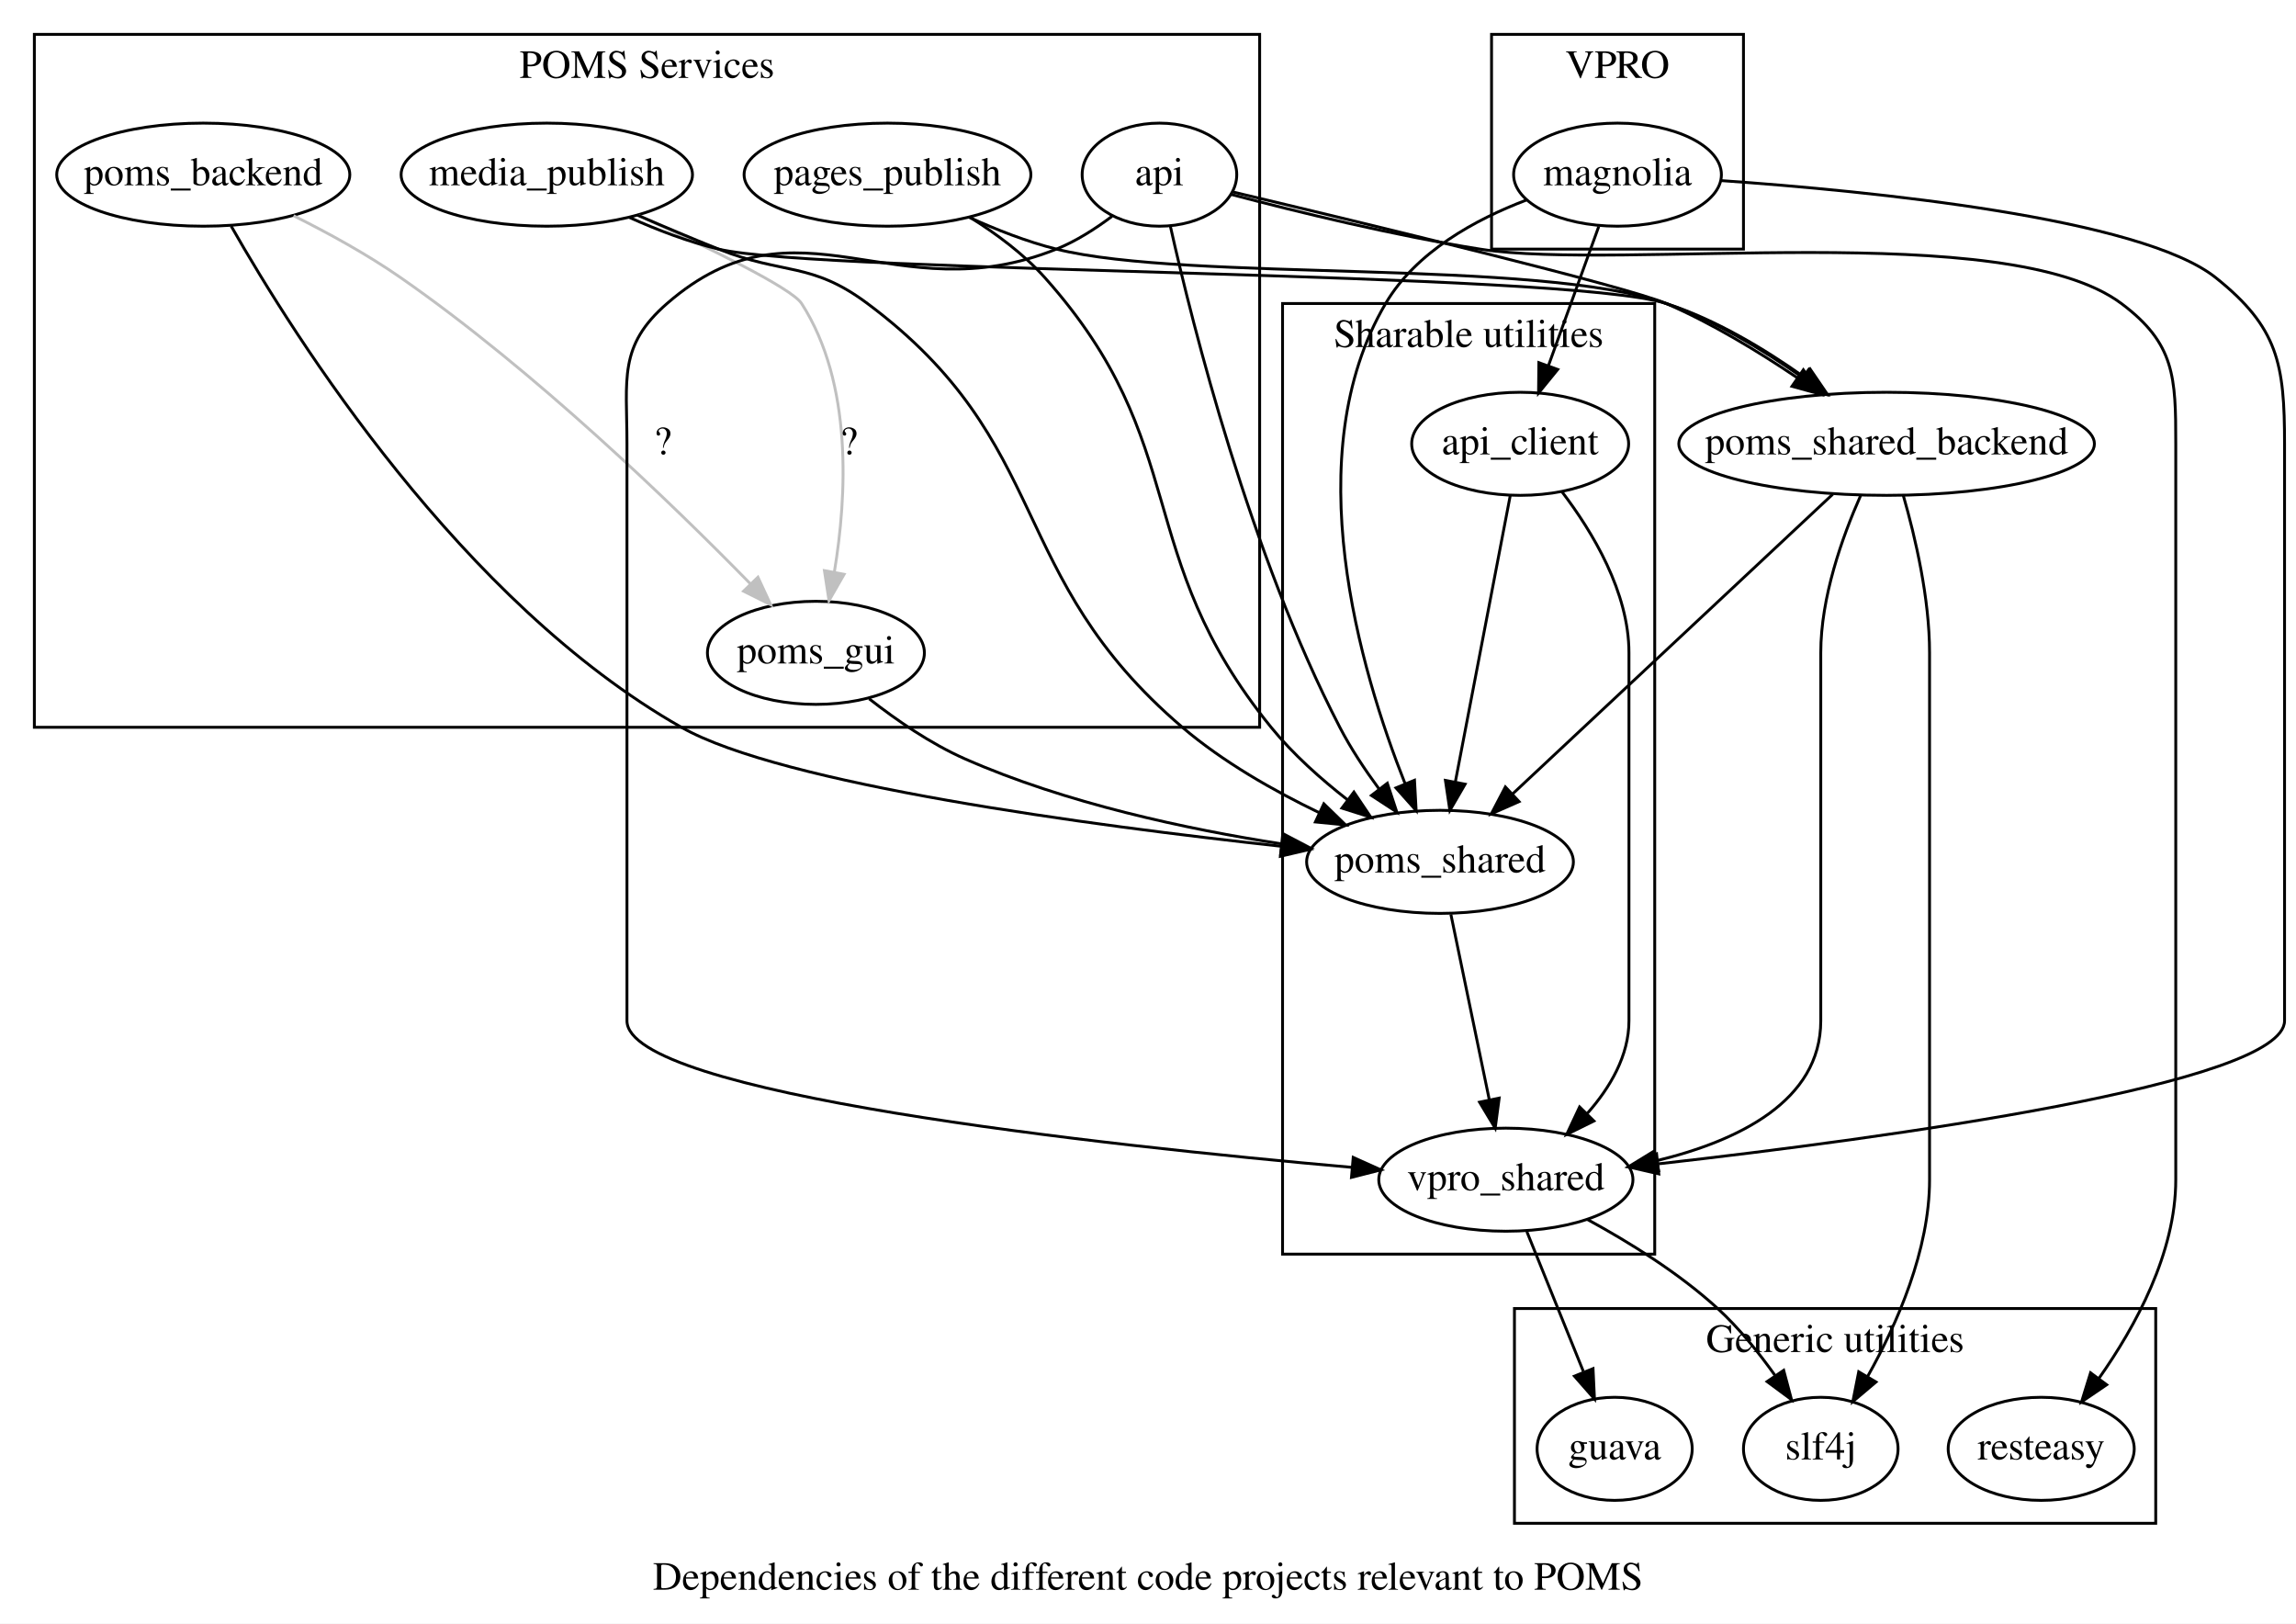
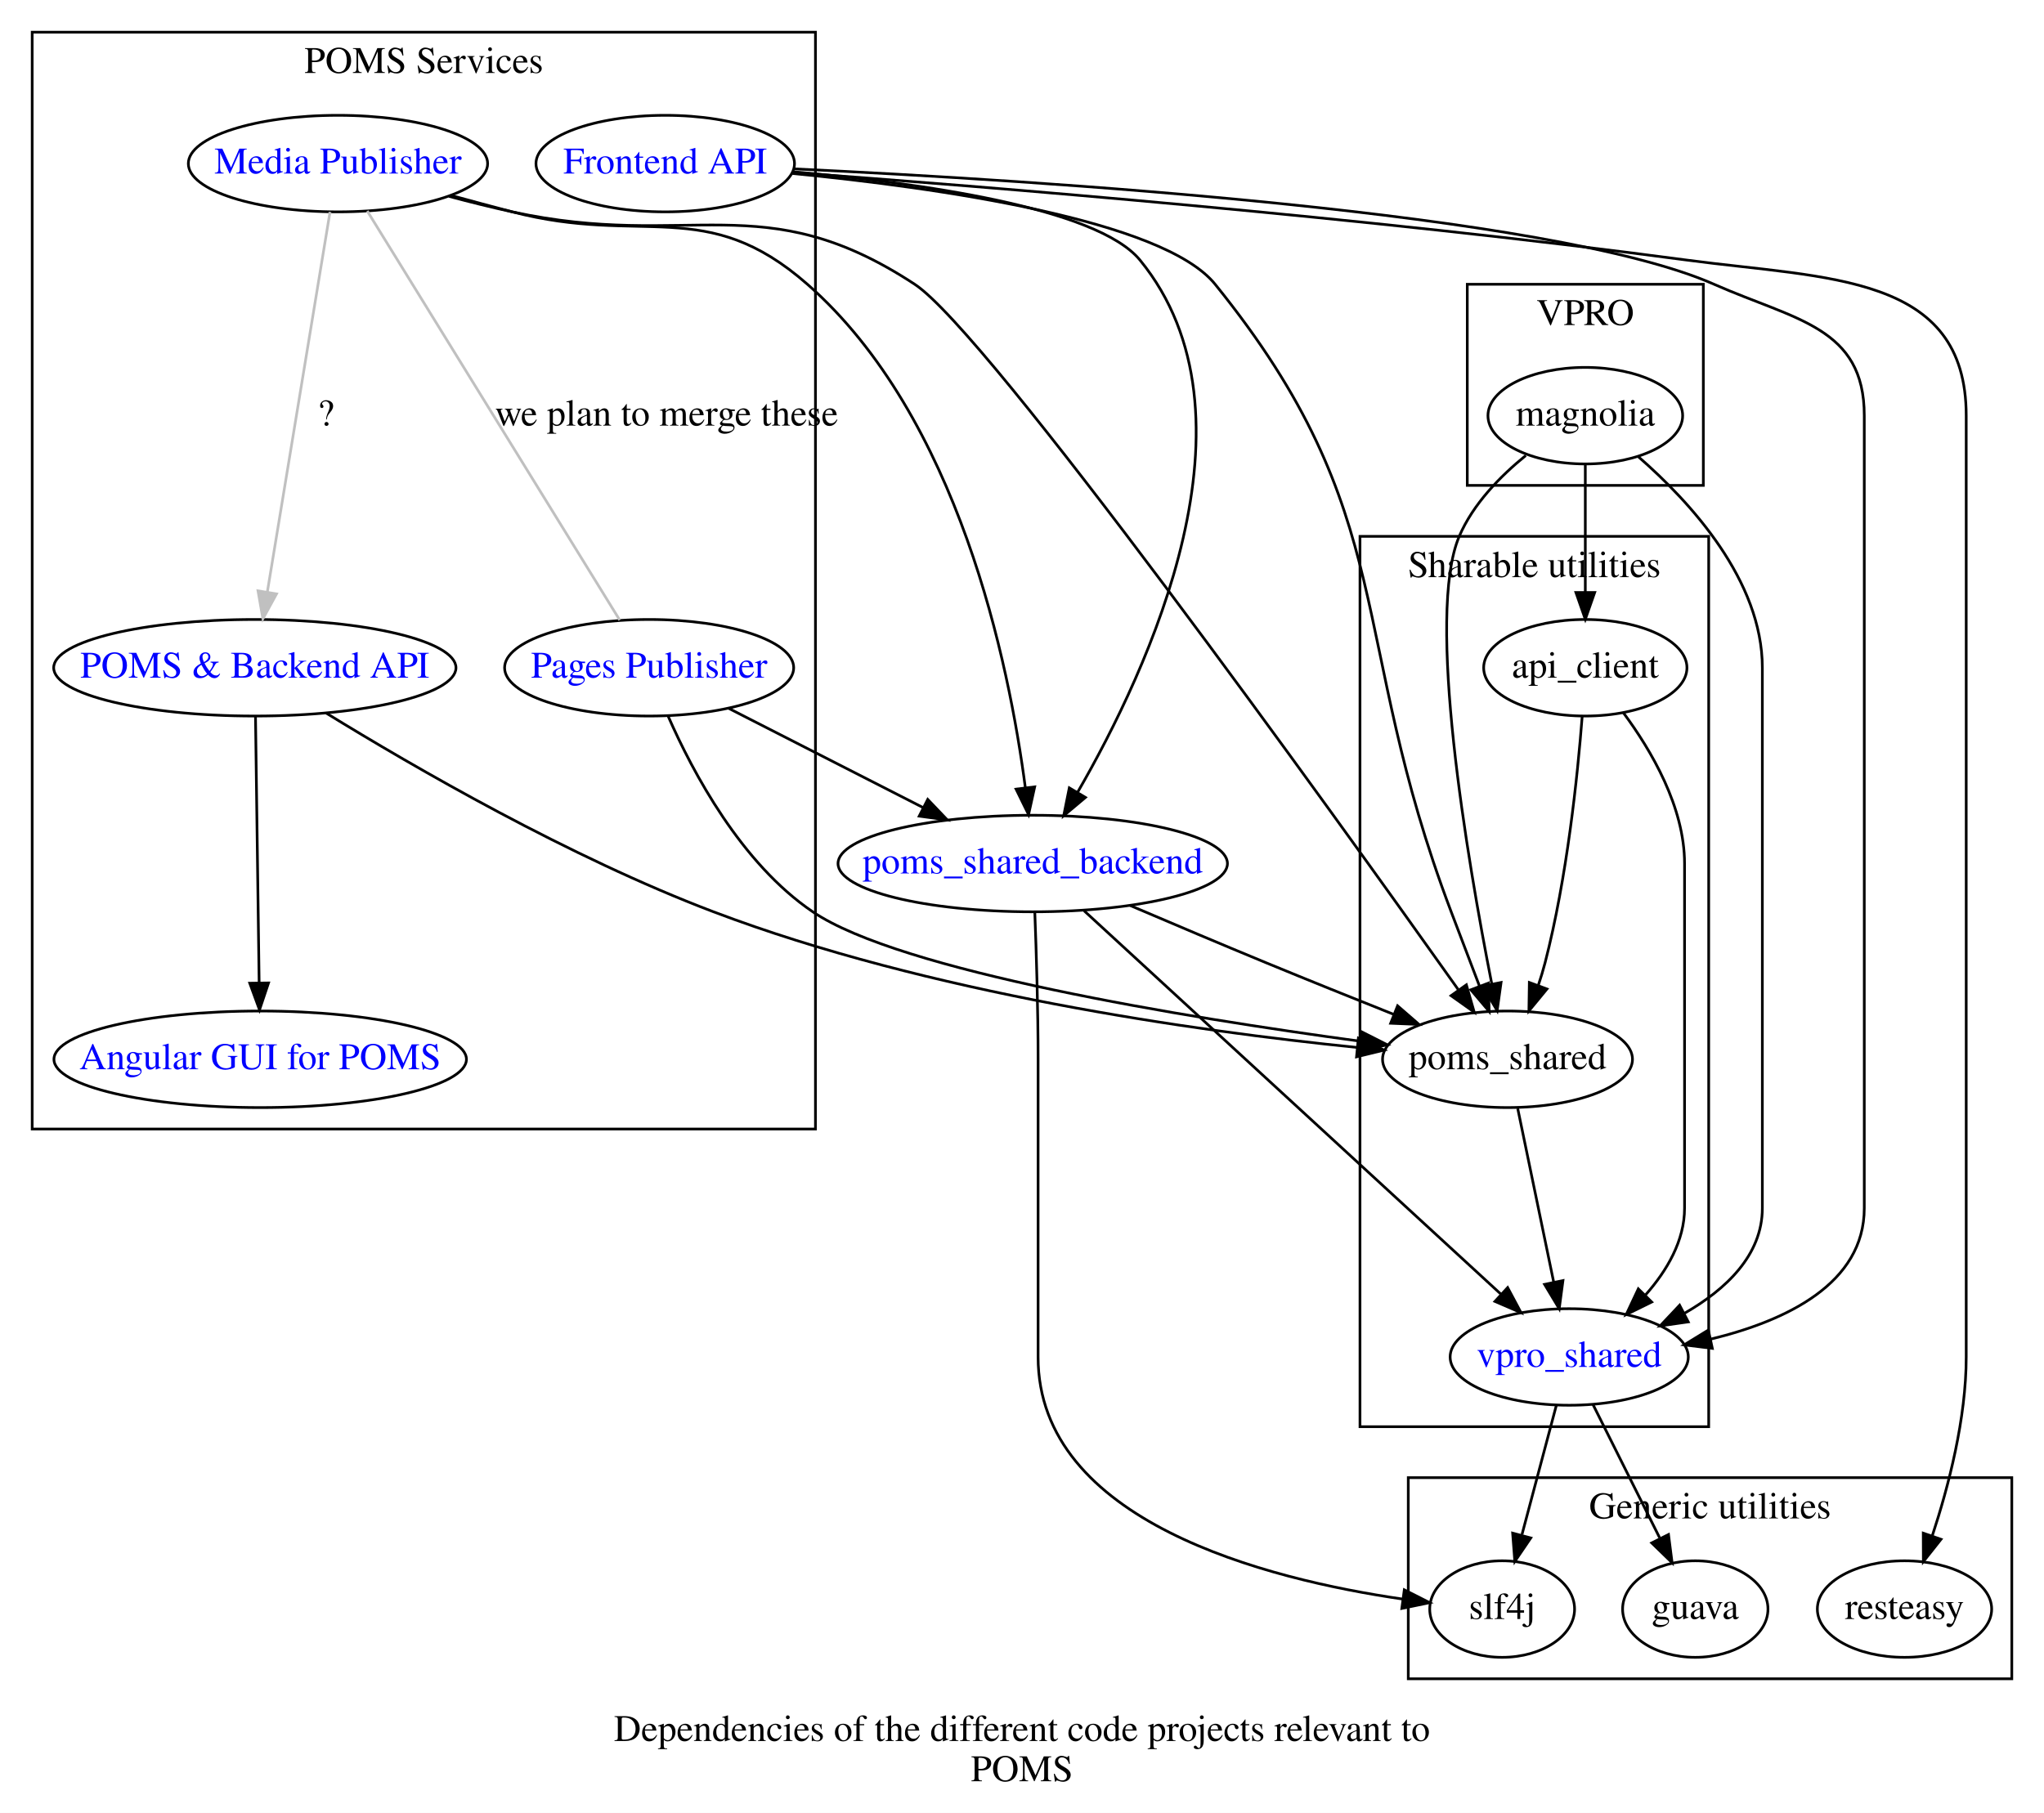
- <svg xmlns="http://www.w3.org/2000/svg" xmlns:xlink="http://www.w3.org/1999/xlink" width="802pt" height="567pt" viewBox="0.00 0.00 802.00 567.00">
-   <g id="graph0" class="graph" transform="scale(1 1) rotate(0) translate(4 563)">
-     <polygon fill="#ffffff" stroke="transparent" points="-4,4 -4,-563 798,-563 798,4 -4,4" />
-     <text text-anchor="middle" x="397" y="-7.8" font-family="Times,serif" font-size="14.00" fill="#000000">Dependencies of the different code projects relevant to POMS</text>
+ <svg xmlns="http://www.w3.org/2000/svg" xmlns:xlink="http://www.w3.org/1999/xlink" width="762pt" height="676pt" viewBox="0.00 0.00 762.00 676.00">
+   <g id="graph0" class="graph" transform="scale(1 1) rotate(0) translate(4 672)">
+     <polygon fill="#ffffff" stroke="transparent" points="-4,4 -4,-672 758,-672 758,4 -4,4" />
+     <text text-anchor="middle" x="377" y="-22.8" font-family="Times,serif" font-size="14.00" fill="#000000">Dependencies of the different code projects relevant to</text>
+     <text text-anchor="middle" x="377" y="-7.8" font-family="Times,serif" font-size="14.00" fill="#000000">    POMS</text>
    <g id="clust1" class="cluster">
-       <polygon fill="none" stroke="#000000" points="525,-31 525,-106 749,-106 749,-31 525,-31" />
-       <text text-anchor="middle" x="637" y="-90.8" font-family="Times,serif" font-size="14.00" fill="#000000">Generic utilities</text>
+       <polygon fill="none" stroke="#000000" points="521,-46 521,-121 746,-121 746,-46 521,-46" />
+       <text text-anchor="middle" x="633.5" y="-105.8" font-family="Times,serif" font-size="14.00" fill="#000000">Generic utilities</text>
    </g>
    <g id="clust2" class="cluster">
-       <polygon fill="none" stroke="#000000" points="517,-476 517,-551 605,-551 605,-476 517,-476" />
-       <text text-anchor="middle" x="561" y="-535.8" font-family="Times,serif" font-size="14.00" fill="#000000">VPRO</text>
+       <polygon fill="none" stroke="#000000" points="543,-491 543,-566 631,-566 631,-491 543,-491" />
+       <text text-anchor="middle" x="587" y="-550.8" font-family="Times,serif" font-size="14.00" fill="#000000">VPRO</text>
    </g>
    <g id="clust3" class="cluster">
-       <polygon fill="none" stroke="#000000" points="8,-309 8,-551 436,-551 436,-309 8,-309" />
-       <text text-anchor="middle" x="222" y="-535.8" font-family="Times,serif" font-size="14.00" fill="#000000">POMS Services</text>
+       <polygon fill="none" stroke="#000000" points="8,-251 8,-660 300,-660 300,-251 8,-251" />
+       <text text-anchor="middle" x="154" y="-644.8" font-family="Times,serif" font-size="14.00" fill="#000000">POMS Services</text>
    </g>
    <g id="clust4" class="cluster">
-       <polygon fill="none" stroke="#000000" points="444,-125 444,-457 574,-457 574,-125 444,-125" />
-       <text text-anchor="middle" x="509" y="-441.8" font-family="Times,serif" font-size="14.00" fill="#000000">Sharable utilities</text>
+       <polygon fill="none" stroke="#000000" points="503,-140 503,-472 633,-472 633,-140 503,-140" />
+       <text text-anchor="middle" x="568" y="-456.8" font-family="Times,serif" font-size="14.00" fill="#000000">Sharable utilities</text>
    </g>
    <g id="node1" class="node">
      <g id="a_node1">
        <a xlink:href="https://github.com/vpro/vpro-shared" xlink:title="vpro_shared">
-           <ellipse fill="none" stroke="#000000" cx="522" cy="-151" rx="44.393" ry="18" />
-           <text text-anchor="middle" x="522" y="-147.3" font-family="Times,serif" font-size="14.00" fill="#000000">vpro_shared</text>
+           <ellipse fill="none" stroke="#000000" cx="581" cy="-166" rx="44.393" ry="18" />
+           <text text-anchor="middle" x="581" y="-162.3" font-family="Times,serif" font-size="14.00" fill="#0000ff">vpro_shared</text>
        </a>
      </g>
    </g>
-     <g id="node2" class="node">
-       <ellipse fill="none" stroke="#000000" cx="632" cy="-57" rx="27" ry="18" />
-       <text text-anchor="middle" x="632" y="-53.3" font-family="Times,serif" font-size="14.00" fill="#000000">slf4j</text>
+     <g id="node8" class="node">
+       <ellipse fill="none" stroke="#000000" cx="556" cy="-72" rx="27" ry="18" />
+       <text text-anchor="middle" x="556" y="-68.3" font-family="Times,serif" font-size="14.00" fill="#000000">slf4j</text>
    </g>
    <g id="edge1" class="edge">
-       <path fill="none" stroke="#000000" d="M550.483,-137.106C565.035,-129.194 582.475,-118.393 596,-106 603.43,-99.192 610.325,-90.647 616.051,-82.607" />
-       <polygon fill="#000000" stroke="#000000" points="619.047,-84.426 621.775,-74.188 613.258,-80.49 619.047,-84.426" />
+       <path fill="none" stroke="#000000" d="M576.18,-147.876C572.56,-134.265 567.537,-115.379 563.408,-99.854" />
+       <polygon fill="#000000" stroke="#000000" points="566.673,-98.514 560.721,-89.75 559.909,-100.313 566.673,-98.514" />
+     </g>
+     <g id="node9" class="node">
+       <ellipse fill="none" stroke="#000000" cx="628" cy="-72" rx="27.097" ry="18" />
+       <text text-anchor="middle" x="628" y="-68.3" font-family="Times,serif" font-size="14.00" fill="#000000">guava</text>
+     </g>
+     <g id="edge2" class="edge">
+       <path fill="none" stroke="#000000" d="M589.84,-148.319C596.843,-134.314 606.737,-114.526 614.696,-98.608" />
+       <polygon fill="#000000" stroke="#000000" points="618.016,-99.793 619.358,-89.284 611.755,-96.663 618.016,-99.793" />
+     </g>
+     <g id="node2" class="node">
+       <g id="a_node2">
+         <a xlink:href="https://subversion.vpro.nl/viewvc/nl/vpro/media" xlink:title="POMS &amp; Backend API">
+           <ellipse fill="none" stroke="#000000" cx="91" cy="-423" rx="74.987" ry="18" />
+           <text text-anchor="middle" x="91" y="-419.3" font-family="Times,serif" font-size="14.00" fill="#0000ff">POMS &amp; Backend API</text>
+         </a>
+       </g>
    </g>
    <g id="node3" class="node">
-       <ellipse fill="none" stroke="#000000" cx="560" cy="-57" rx="27.097" ry="18" />
-       <text text-anchor="middle" x="560" y="-53.3" font-family="Times,serif" font-size="14.00" fill="#000000">guava</text>
+       <g id="a_node3">
+         <a xlink:href="https://subversion.vpro.nl/viewvc/nl/vpro/media-gui" xlink:title="Angular GUI for POMS">
+           <ellipse fill="none" stroke="#000000" cx="93" cy="-277" rx="76.887" ry="18" />
+           <text text-anchor="middle" x="93" y="-273.3" font-family="Times,serif" font-size="14.00" fill="#0000ff">Angular GUI for POMS</text>
+         </a>
+       </g>
    </g>
-     <g id="edge2" class="edge">
-       <path fill="none" stroke="#000000" d="M529.327,-132.876C534.917,-119.046 542.709,-99.771 549.041,-84.11" />
-       <polygon fill="#000000" stroke="#000000" points="552.45,-85.016 552.953,-74.433 545.96,-82.392 552.45,-85.016" />
+     <g id="edge23" class="edge">
+       <path fill="none" stroke="#000000" d="M91.249,-404.804C91.591,-379.887 92.207,-334.894 92.61,-305.488" />
+       <polygon fill="#000000" stroke="#000000" points="96.11,-305.472 92.748,-295.425 89.111,-305.376 96.11,-305.472" />
+     </g>
+     <g id="node13" class="node">
+       <ellipse fill="none" stroke="#000000" cx="558" cy="-277" rx="46.593" ry="18" />
+       <text text-anchor="middle" x="558" y="-273.3" font-family="Times,serif" font-size="14.00" fill="#000000">poms_shared</text>
+     </g>
+     <g id="edge22" class="edge">
+       <path fill="none" stroke="#000000" d="M117.541,-406.133C150.338,-385.949 208.389,-352.335 262,-332 342.154,-301.598 441.099,-287.576 501.858,-281.424" />
+       <polygon fill="#000000" stroke="#000000" points="502.395,-284.889 512.008,-280.434 501.716,-277.922 502.395,-284.889" />
    </g>
    <g id="node4" class="node">
-       <ellipse fill="none" stroke="#000000" cx="709" cy="-57" rx="32.494" ry="18" />
-       <text text-anchor="middle" x="709" y="-53.3" font-family="Times,serif" font-size="14.00" fill="#000000">resteasy</text>
+       <g id="a_node4">
+         <a xlink:href="https://subversion.vpro.nl/viewvc/nl/publiekeomroep/poms-shared-backend/" xlink:title="poms_shared_backend">
+           <ellipse fill="none" stroke="#000000" cx="381" cy="-350" rx="72.588" ry="18" />
+           <text text-anchor="middle" x="381" y="-346.3" font-family="Times,serif" font-size="14.00" fill="#0000ff">poms_shared_backend</text>
+         </a>
+       </g>
+     </g>
+     <g id="edge4" class="edge">
+       <path fill="none" stroke="#000000" d="M400.177,-332.357C436.382,-299.048 514.807,-226.898 555.439,-189.516" />
+       <polygon fill="#000000" stroke="#000000" points="558.048,-191.871 563.038,-182.525 553.309,-186.72 558.048,-191.871" />
+     </g>
+     <g id="edge6" class="edge">
+       <path fill="none" stroke="#000000" d="M381.779,-331.704C382.341,-316.941 383,-295.637 383,-277 383,-277 383,-277 383,-166 383,-104.601 468.173,-83.085 518.993,-75.713" />
+       <polygon fill="#000000" stroke="#000000" points="519.519,-79.174 528.969,-74.382 518.594,-72.235 519.519,-79.174" />
+     </g>
+     <g id="edge5" class="edge">
+       <path fill="none" stroke="#000000" d="M417.33,-334.343C432.9,-327.686 451.31,-319.886 468,-313 483.441,-306.629 500.438,-299.787 515.463,-293.796" />
+       <polygon fill="#000000" stroke="#000000" points="517.018,-296.944 525.016,-289.996 514.431,-290.44 517.018,-296.944" />
    </g>
    <g id="node5" class="node">
-       <ellipse fill="none" stroke="#000000" cx="561" cy="-502" rx="36.294" ry="18" />
-       <text text-anchor="middle" x="561" y="-498.3" font-family="Times,serif" font-size="14.00" fill="#000000">magnolia</text>
+       <g id="a_node5">
+         <a xlink:href="https://subversion.vpro.nl/viewvc/nl/vpro/api/" xlink:title="Frontend API">
+           <ellipse fill="none" stroke="#000000" cx="244" cy="-611" rx="48.192" ry="18" />
+           <text text-anchor="middle" x="244" y="-607.3" font-family="Times,serif" font-size="14.00" fill="#0000ff">Frontend API</text>
+         </a>
+       </g>
+     </g>
+     <g id="edge9" class="edge">
+       <path fill="none" stroke="#000000" d="M292.078,-609.031C382.592,-604.744 574.626,-592.723 635,-566 665.241,-552.614 691,-550.072 691,-517 691,-517 691,-517 691,-221.5 691,-193.373 661.977,-179.498 633.747,-172.654" />
+       <polygon fill="#000000" stroke="#000000" points="634.357,-169.206 623.844,-170.515 632.88,-176.048 634.357,-169.206" />
+     </g>
+     <g id="edge8" class="edge">
+       <path fill="none" stroke="#000000" d="M291.567,-607.959C338.318,-603.861 404.928,-594.669 421,-575 468.323,-517.083 424.261,-422.457 397.74,-376.591" />
+       <polygon fill="#000000" stroke="#000000" points="400.657,-374.648 392.545,-367.833 394.637,-378.219 400.657,-374.648" />
+     </g>
+     <g id="node10" class="node">
+       <ellipse fill="none" stroke="#000000" cx="706" cy="-72" rx="32.494" ry="18" />
+       <text text-anchor="middle" x="706" y="-68.3" font-family="Times,serif" font-size="14.00" fill="#000000">resteasy</text>
+     </g>
+     <g id="edge10" class="edge">
+       <path fill="none" stroke="#000000" d="M291.354,-607.707C363.528,-602.42 505.308,-590.989 625,-575 677.458,-567.993 729,-569.924 729,-517 729,-517 729,-517 729,-166 729,-143.035 722.443,-117.796 716.331,-99.257" />
+       <polygon fill="#000000" stroke="#000000" points="719.603,-98.011 713.026,-89.705 712.988,-100.3 719.603,-98.011" />
+     </g>
+     <g id="edge7" class="edge">
+       <path fill="none" stroke="#000000" d="M291.271,-607.333C345.521,-602.03 429.535,-590.091 449,-566 518.83,-479.574 497.628,-435.901 537,-332 540.421,-322.972 544.176,-313.119 547.553,-304.279" />
+       <polygon fill="#000000" stroke="#000000" points="550.866,-305.416 551.168,-294.826 544.327,-302.916 550.866,-305.416" />
+     </g>
+     <g id="node6" class="node">
+       <g id="a_node6">
+         <a xlink:href="https://subversion.vpro.nl/viewvc/nl/publiekeomroep/npo-publish/" xlink:title="Media Publisher">
+           <ellipse fill="none" stroke="#000000" cx="122" cy="-611" rx="55.79" ry="18" />
+           <text text-anchor="middle" x="122" y="-607.3" font-family="Times,serif" font-size="14.00" fill="#0000ff">Media Publisher</text>
+         </a>
+       </g>
+     </g>
+     <g id="edge15" class="edge">
+       <path fill="none" stroke="#c0c0c0" d="M119.028,-592.974C113.614,-560.141 102.11,-490.375 95.65,-451.2" />
+       <polygon fill="#c0c0c0" stroke="#c0c0c0" points="99.089,-450.545 94.009,-441.248 92.183,-451.684 99.089,-450.545" />
+       <text text-anchor="middle" x="117.5" y="-513.3" font-family="Times,serif" font-size="14.00" fill="#000000">?</text>
+     </g>
+     <g id="edge14" class="edge">
+       <path fill="none" stroke="#000000" d="M164.259,-599.103C171.821,-597.03 179.636,-594.923 187,-593 235.707,-580.281 259.164,-599.205 297,-566 353.393,-516.51 372.2,-424.511 378.257,-378.19" />
+       <polygon fill="#000000" stroke="#000000" points="381.734,-378.585 379.451,-368.239 374.784,-377.751 381.734,-378.585" />
+     </g>
+     <g id="node7" class="node">
+       <g id="a_node7">
+         <a xlink:href="https://subversion.vpro.nl/viewvc/nl/publiekeomroep/npo-publish/" xlink:title="Pages Publisher">
+           <ellipse fill="none" stroke="#000000" cx="238" cy="-423" rx="53.891" ry="18" />
+           <text text-anchor="middle" x="238" y="-419.3" font-family="Times,serif" font-size="14.00" fill="#0000ff">Pages Publisher</text>
+         </a>
+       </g>
+     </g>
+     <g id="edge16" class="edge">
+       <path fill="none" stroke="#c0c0c0" d="M132.913,-593.313C155.022,-557.482 204.876,-476.683 227.031,-440.776" />
+       <text text-anchor="middle" x="244.5" y="-513.3" font-family="Times,serif" font-size="14.00" fill="#000000">we plan to merge these</text>
+     </g>
+     <g id="edge13" class="edge">
+       <path fill="none" stroke="#000000" d="M163.436,-598.77C171.226,-596.686 179.333,-594.661 187,-593 253.202,-578.656 280.394,-603.205 337,-566 364.278,-548.071 491.605,-370.655 539.616,-303.013" />
+       <polygon fill="#000000" stroke="#000000" points="542.659,-304.772 545.587,-294.59 536.948,-300.724 542.659,-304.772" />
+     </g>
+     <g id="edge11" class="edge">
+       <path fill="none" stroke="#000000" d="M267.63,-407.874C288.646,-397.146 317.114,-382.613 340.265,-370.795" />
+       <polygon fill="#000000" stroke="#000000" points="341.858,-373.911 349.173,-366.247 338.675,-367.677 341.858,-373.911" />
+     </g>
+     <g id="edge12" class="edge">
+       <path fill="none" stroke="#000000" d="M245.122,-404.854C254.32,-383.9 272.376,-350.01 299,-332 331.708,-309.874 437.17,-292.674 503,-283.754" />
+       <polygon fill="#000000" stroke="#000000" points="503.757,-287.184 513.208,-282.394 502.833,-280.245 503.757,-287.184" />
+     </g>
+     <g id="node11" class="node">
+       <ellipse fill="none" stroke="#000000" cx="587" cy="-517" rx="36.294" ry="18" />
+       <text text-anchor="middle" x="587" y="-513.3" font-family="Times,serif" font-size="14.00" fill="#000000">magnolia</text>
    </g>
    <g id="edge20" class="edge">
-       <path fill="none" stroke="#000000" d="M597.168,-499.93C649.756,-496.241 743.904,-486.867 770,-466 791.788,-448.577 794,-435.897 794,-408 794,-408 794,-408 794,-206.5 794,-184.418 654.595,-165.508 575.386,-156.546" />
-       <polygon fill="#000000" stroke="#000000" points="575.425,-153.029 565.099,-155.4 574.65,-159.986 575.425,-153.029" />
+       <path fill="none" stroke="#000000" d="M606.802,-501.665C626.243,-484.724 653,-455.503 653,-423 653,-423 653,-423 653,-221.5 653,-203.953 639.42,-191.179 624.055,-182.342" />
+       <polygon fill="#000000" stroke="#000000" points="625.38,-179.086 614.892,-177.588 622.156,-185.3 625.38,-179.086" />
    </g>
-     <g id="node11" class="node">
-       <ellipse fill="none" stroke="#000000" cx="527" cy="-408" rx="37.894" ry="18" />
-       <text text-anchor="middle" x="527" y="-404.3" font-family="Times,serif" font-size="14.00" fill="#000000">api_client</text>
+     <g id="node12" class="node">
+       <ellipse fill="none" stroke="#000000" cx="587" cy="-423" rx="37.894" ry="18" />
+       <text text-anchor="middle" x="587" y="-419.3" font-family="Times,serif" font-size="14.00" fill="#000000">api_client</text>
    </g>
    <g id="edge19" class="edge">
-       <path fill="none" stroke="#000000" d="M554.444,-483.876C549.474,-470.134 542.559,-451.015 536.913,-435.407" />
-       <polygon fill="#000000" stroke="#000000" points="540.113,-433.963 533.42,-425.75 533.53,-436.344 540.113,-433.963" />
-     </g>
-     <g id="node12" class="node">
-       <ellipse fill="none" stroke="#000000" cx="499" cy="-262" rx="46.593" ry="18" />
-       <text text-anchor="middle" x="499" y="-258.3" font-family="Times,serif" font-size="14.00" fill="#000000">poms_shared</text>
+       <path fill="none" stroke="#000000" d="M587,-498.876C587,-485.352 587,-466.619 587,-451.151" />
+       <polygon fill="#000000" stroke="#000000" points="590.5,-451.068 587,-441.068 583.5,-451.068 590.5,-451.068" />
    </g>
    <g id="edge21" class="edge">
-       <path fill="none" stroke="#000000" d="M529.157,-493.126C511.328,-486.347 490.606,-475.024 480,-457 448.911,-404.165 471.013,-329.075 486.821,-289.252" />
-       <polygon fill="#000000" stroke="#000000" points="490.091,-290.501 490.668,-279.922 483.62,-287.833 490.091,-290.501" />
-     </g>
-     <g id="node6" class="node">
-       <ellipse fill="none" stroke="#000000" cx="281" cy="-335" rx="37.894" ry="18" />
-       <text text-anchor="middle" x="281" y="-331.3" font-family="Times,serif" font-size="14.00" fill="#000000">poms_gui</text>
-     </g>
-     <g id="edge7" class="edge">
-       <path fill="none" stroke="#000000" d="M299.615,-318.942C309.058,-311.557 321.041,-303.283 333,-298 368.202,-282.449 410.651,-273.397 443.811,-268.26" />
-       <polygon fill="#000000" stroke="#000000" points="444.404,-271.711 453.786,-266.789 443.382,-264.786 444.404,-271.711" />
-     </g>
-     <g id="node7" class="node">
-       <ellipse fill="none" stroke="#000000" cx="67" cy="-502" rx="51.191" ry="18" />
-       <text text-anchor="middle" x="67" y="-498.3" font-family="Times,serif" font-size="14.00" fill="#000000">poms_backend</text>
-     </g>
-     <g id="edge23" class="edge">
-       <path fill="none" stroke="#c0c0c0" d="M98.543,-487.657C110.653,-481.614 124.354,-474.102 136,-466 182.84,-433.416 230.72,-387.103 258.055,-359.165" />
-       <polygon fill="#c0c0c0" stroke="#c0c0c0" points="260.751,-361.413 265.203,-351.799 255.727,-356.538 260.751,-361.413" />
-       <text text-anchor="middle" x="227.5" y="-404.3" font-family="Times,serif" font-size="14.00" fill="#000000">?</text>
-     </g>
-     <g id="edge22" class="edge">
-       <path fill="none" stroke="#000000" d="M76.747,-484.033C98.945,-445.014 157.327,-352.546 234,-309 268.974,-289.137 376.758,-274.733 443.604,-267.43" />
-       <polygon fill="#000000" stroke="#000000" points="443.99,-270.908 453.56,-266.361 443.243,-263.948 443.99,-270.908" />
-     </g>
-     <g id="node8" class="node">
-       <ellipse fill="none" stroke="#000000" cx="306" cy="-502" rx="50.091" ry="18" />
-       <text text-anchor="middle" x="306" y="-498.3" font-family="Times,serif" font-size="14.00" fill="#000000">pages_publish</text>
-     </g>
-     <g id="edge13" class="edge">
-       <path fill="none" stroke="#000000" d="M334.764,-487.146C343.947,-481.427 353.628,-474.259 361,-466 413.017,-407.725 390.752,-369.633 440,-309 447.599,-299.644 457.361,-290.94 466.747,-283.629" />
-       <polygon fill="#000000" stroke="#000000" points="468.923,-286.373 474.836,-277.581 464.731,-280.767 468.923,-286.373" />
-     </g>
-     <g id="node13" class="node">
-       <ellipse fill="none" stroke="#000000" cx="655" cy="-408" rx="72.588" ry="18" />
-       <text text-anchor="middle" x="655" y="-404.3" font-family="Times,serif" font-size="14.00" fill="#000000">poms_shared_backend</text>
-     </g>
-     <g id="edge12" class="edge">
-       <path fill="none" stroke="#000000" d="M334.416,-487.149C343.9,-482.829 354.685,-478.583 365,-476 411.098,-464.458 533.178,-472.789 578,-457 594.796,-451.083 611.684,-440.918 625.347,-431.375" />
-       <polygon fill="#000000" stroke="#000000" points="627.773,-433.94 633.826,-425.245 623.672,-428.267 627.773,-433.94" />
-     </g>
-     <g id="node9" class="node">
-       <ellipse fill="none" stroke="#000000" cx="187" cy="-502" rx="50.892" ry="18" />
-       <text text-anchor="middle" x="187" y="-498.3" font-family="Times,serif" font-size="14.00" fill="#000000">media_publish</text>
-     </g>
-     <g id="edge16" class="edge">
-       <path fill="none" stroke="#c0c0c0" d="M218.818,-487.83C242.933,-476.778 272.51,-462.423 276,-457 293.947,-429.112 291.826,-389.747 287.462,-363.348" />
-       <polygon fill="#c0c0c0" stroke="#c0c0c0" points="290.851,-362.428 285.577,-353.239 283.969,-363.711 290.851,-362.428" />
-       <text text-anchor="middle" x="292.5" y="-404.3" font-family="Times,serif" font-size="14.00" fill="#000000">?</text>
-     </g>
-     <g id="edge14" class="edge">
-       <path fill="none" stroke="#000000" d="M218.616,-487.888C227.731,-483.931 237.721,-479.702 247,-476 269.854,-466.882 279.278,-471.714 299,-457 364.689,-407.992 346.658,-362.201 409,-309 423.123,-296.948 440.86,-286.857 456.846,-279.154" />
-       <polygon fill="#000000" stroke="#000000" points="458.419,-282.282 466.016,-274.897 455.471,-275.933 458.419,-282.282" />
-     </g>
-     <g id="edge15" class="edge">
-       <path fill="none" stroke="#000000" d="M215.893,-487.04C225.539,-482.714 236.507,-478.491 247,-476 282.842,-467.49 542.941,-468.309 578,-457 595.234,-451.441 612.426,-441.08 626.179,-431.313" />
-       <polygon fill="#000000" stroke="#000000" points="628.29,-434.104 634.267,-425.356 624.139,-428.468 628.29,-434.104" />
-     </g>
-     <g id="node10" class="node">
-       <ellipse fill="none" stroke="#000000" cx="401" cy="-502" rx="27" ry="18" />
-       <text text-anchor="middle" x="401" y="-498.3" font-family="Times,serif" font-size="14.00" fill="#000000">api</text>
-     </g>
-     <g id="edge10" class="edge">
-       <path fill="none" stroke="#000000" d="M384.438,-487.461C378.647,-483.106 371.867,-478.76 365,-476 308.371,-453.241 275.058,-497.043 229,-457 211.907,-442.14 215,-430.649 215,-408 215,-408 215,-408 215,-206.5 215,-181.069 380.239,-163.08 468.263,-155.302" />
-       <polygon fill="#000000" stroke="#000000" points="468.681,-158.779 478.34,-154.426 468.075,-151.805 468.681,-158.779" />
-     </g>
-     <g id="edge11" class="edge">
-       <path fill="none" stroke="#000000" d="M426.151,-495.07C448.718,-489.114 482.832,-480.756 513,-476 562.347,-468.221 697.012,-486.944 737,-457 755.697,-442.999 756,-431.358 756,-408 756,-408 756,-408 756,-151 756,-125.442 741.928,-99.709 729.184,-81.645" />
-       <polygon fill="#000000" stroke="#000000" points="731.864,-79.384 723.101,-73.428 726.238,-83.548 731.864,-79.384" />
-     </g>
-     <g id="edge8" class="edge">
-       <path fill="none" stroke="#000000" d="M404.824,-483.936C412.693,-448.838 432.638,-369.565 464,-309 467.816,-301.631 472.753,-294.187 477.709,-287.464" />
-       <polygon fill="#000000" stroke="#000000" points="480.594,-289.453 483.915,-279.392 475.045,-285.187 480.594,-289.453" />
-     </g>
-     <g id="edge9" class="edge">
-       <path fill="none" stroke="#000000" d="M426.75,-495.931C472.414,-485.099 564.102,-463.005 578,-457 593.87,-450.143 610.198,-440.231 623.712,-431.113" />
-       <polygon fill="#000000" stroke="#000000" points="625.918,-433.843 632.153,-425.276 621.937,-428.085 625.918,-433.843" />
+       <path fill="none" stroke="#000000" d="M564.822,-502.158C555.279,-494.421 545.146,-484.051 540,-472 527.49,-442.703 542.942,-351.802 552.12,-305.19" />
+       <polygon fill="#000000" stroke="#000000" points="555.598,-305.647 554.135,-295.154 548.736,-304.269 555.598,-305.647" />
    </g>
    <g id="edge18" class="edge">
-       <path fill="none" stroke="#000000" d="M541.583,-391.276C552.299,-377.241 565,-356.146 565,-335 565,-335 565,-335 565,-206.5 565,-194.339 558.468,-183.226 550.496,-174.193" />
-       <polygon fill="#000000" stroke="#000000" points="552.753,-171.496 543.248,-166.815 547.76,-176.402 552.753,-171.496" />
+       <path fill="none" stroke="#000000" d="M601.199,-406.213C611.634,-392.142 624,-371.029 624,-350 624,-350 624,-350 624,-221.5 624,-209.339 617.468,-198.226 609.496,-189.193" />
+       <polygon fill="#000000" stroke="#000000" points="611.753,-186.496 602.248,-181.815 606.76,-191.402 611.753,-186.496" />
    </g>
    <g id="edge17" class="edge">
-       <path fill="none" stroke="#000000" d="M523.51,-389.804C518.706,-364.751 510.009,-319.401 504.371,-290.007" />
-       <polygon fill="#000000" stroke="#000000" points="507.767,-289.128 502.446,-279.966 500.892,-290.447 507.767,-289.128" />
+       <path fill="none" stroke="#000000" d="M585.838,-404.838C584.13,-382.82 580.208,-344.721 572,-313 571.275,-310.2 570.398,-307.322 569.439,-304.472" />
+       <polygon fill="#000000" stroke="#000000" points="572.707,-303.218 565.972,-295.04 566.137,-305.633 572.707,-303.218" />
    </g>
    <g id="edge3" class="edge">
-       <path fill="none" stroke="#000000" d="M502.798,-243.671C506.449,-226.052 512.016,-199.184 516.217,-178.907" />
-       <polygon fill="#000000" stroke="#000000" points="519.671,-179.49 518.273,-168.988 512.816,-178.07 519.671,-179.49" />
-     </g>
-     <g id="edge4" class="edge">
-       <path fill="none" stroke="#000000" d="M645.91,-389.894C639.481,-375.416 632,-354.4 632,-335 632,-335 632,-335 632,-206.5 632,-178.373 602.977,-164.498 574.747,-157.654" />
-       <polygon fill="#000000" stroke="#000000" points="575.357,-154.206 564.844,-155.515 573.88,-161.048 575.357,-154.206" />
-     </g>
-     <g id="edge6" class="edge">
-       <path fill="none" stroke="#000000" d="M660.842,-389.911C665.054,-375.266 670,-354.019 670,-335 670,-335 670,-335 670,-151 670,-126.417 658.691,-100.681 648.412,-82.365" />
-       <polygon fill="#000000" stroke="#000000" points="651.287,-80.35 643.196,-73.51 645.255,-83.903 651.287,-80.35" />
-     </g>
-     <g id="edge5" class="edge">
-       <path fill="none" stroke="#000000" d="M636.183,-390.389C608.242,-364.24 555.724,-315.088 524.399,-285.771" />
-       <polygon fill="#000000" stroke="#000000" points="526.613,-283.049 516.92,-278.771 521.83,-288.16 526.613,-283.049" />
+       <path fill="none" stroke="#000000" d="M561.798,-258.671C565.449,-241.052 571.016,-214.184 575.217,-193.907" />
+       <polygon fill="#000000" stroke="#000000" points="578.671,-194.49 577.273,-183.988 571.816,-193.07 578.671,-194.49" />
    </g>
  </g>
</svg>
